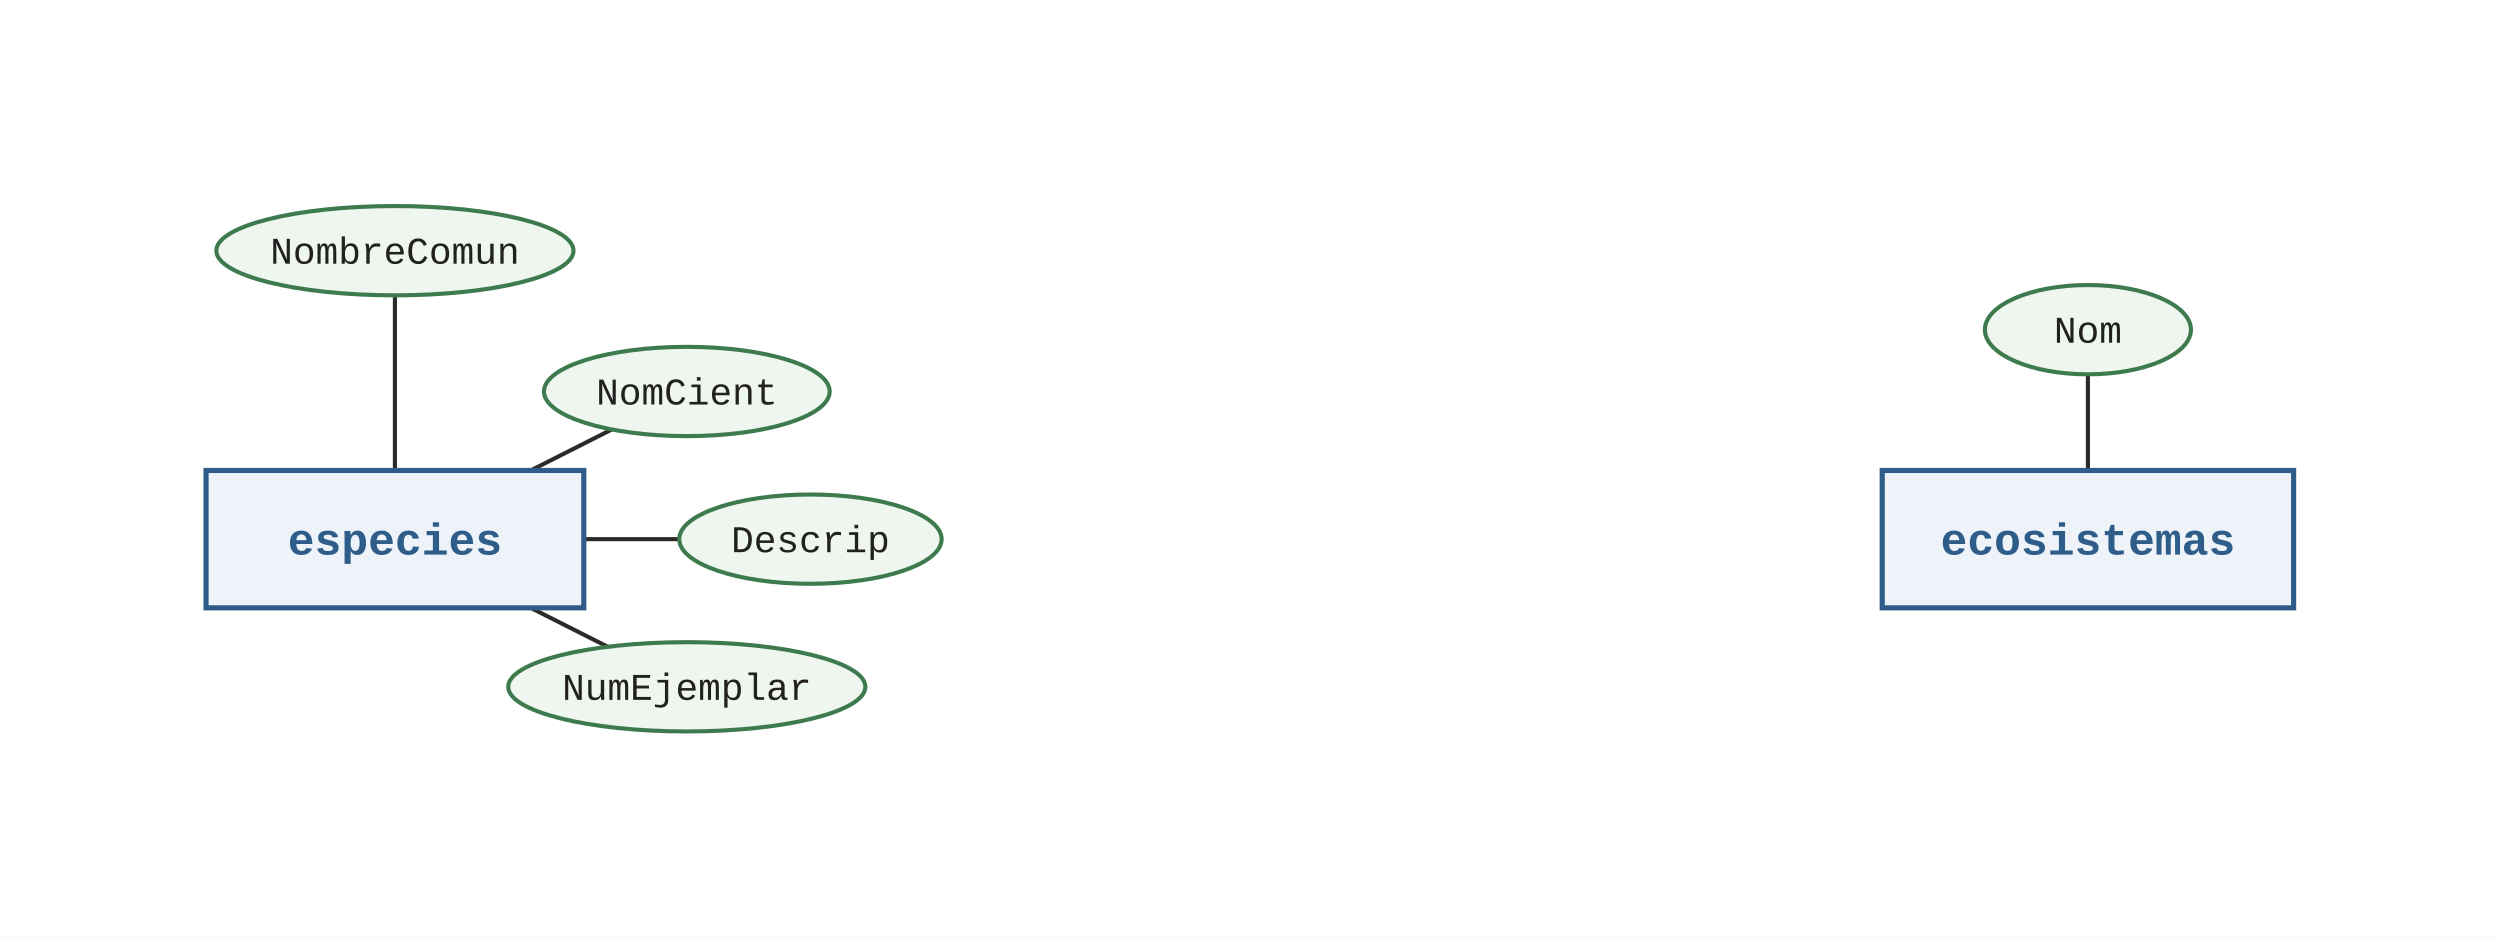
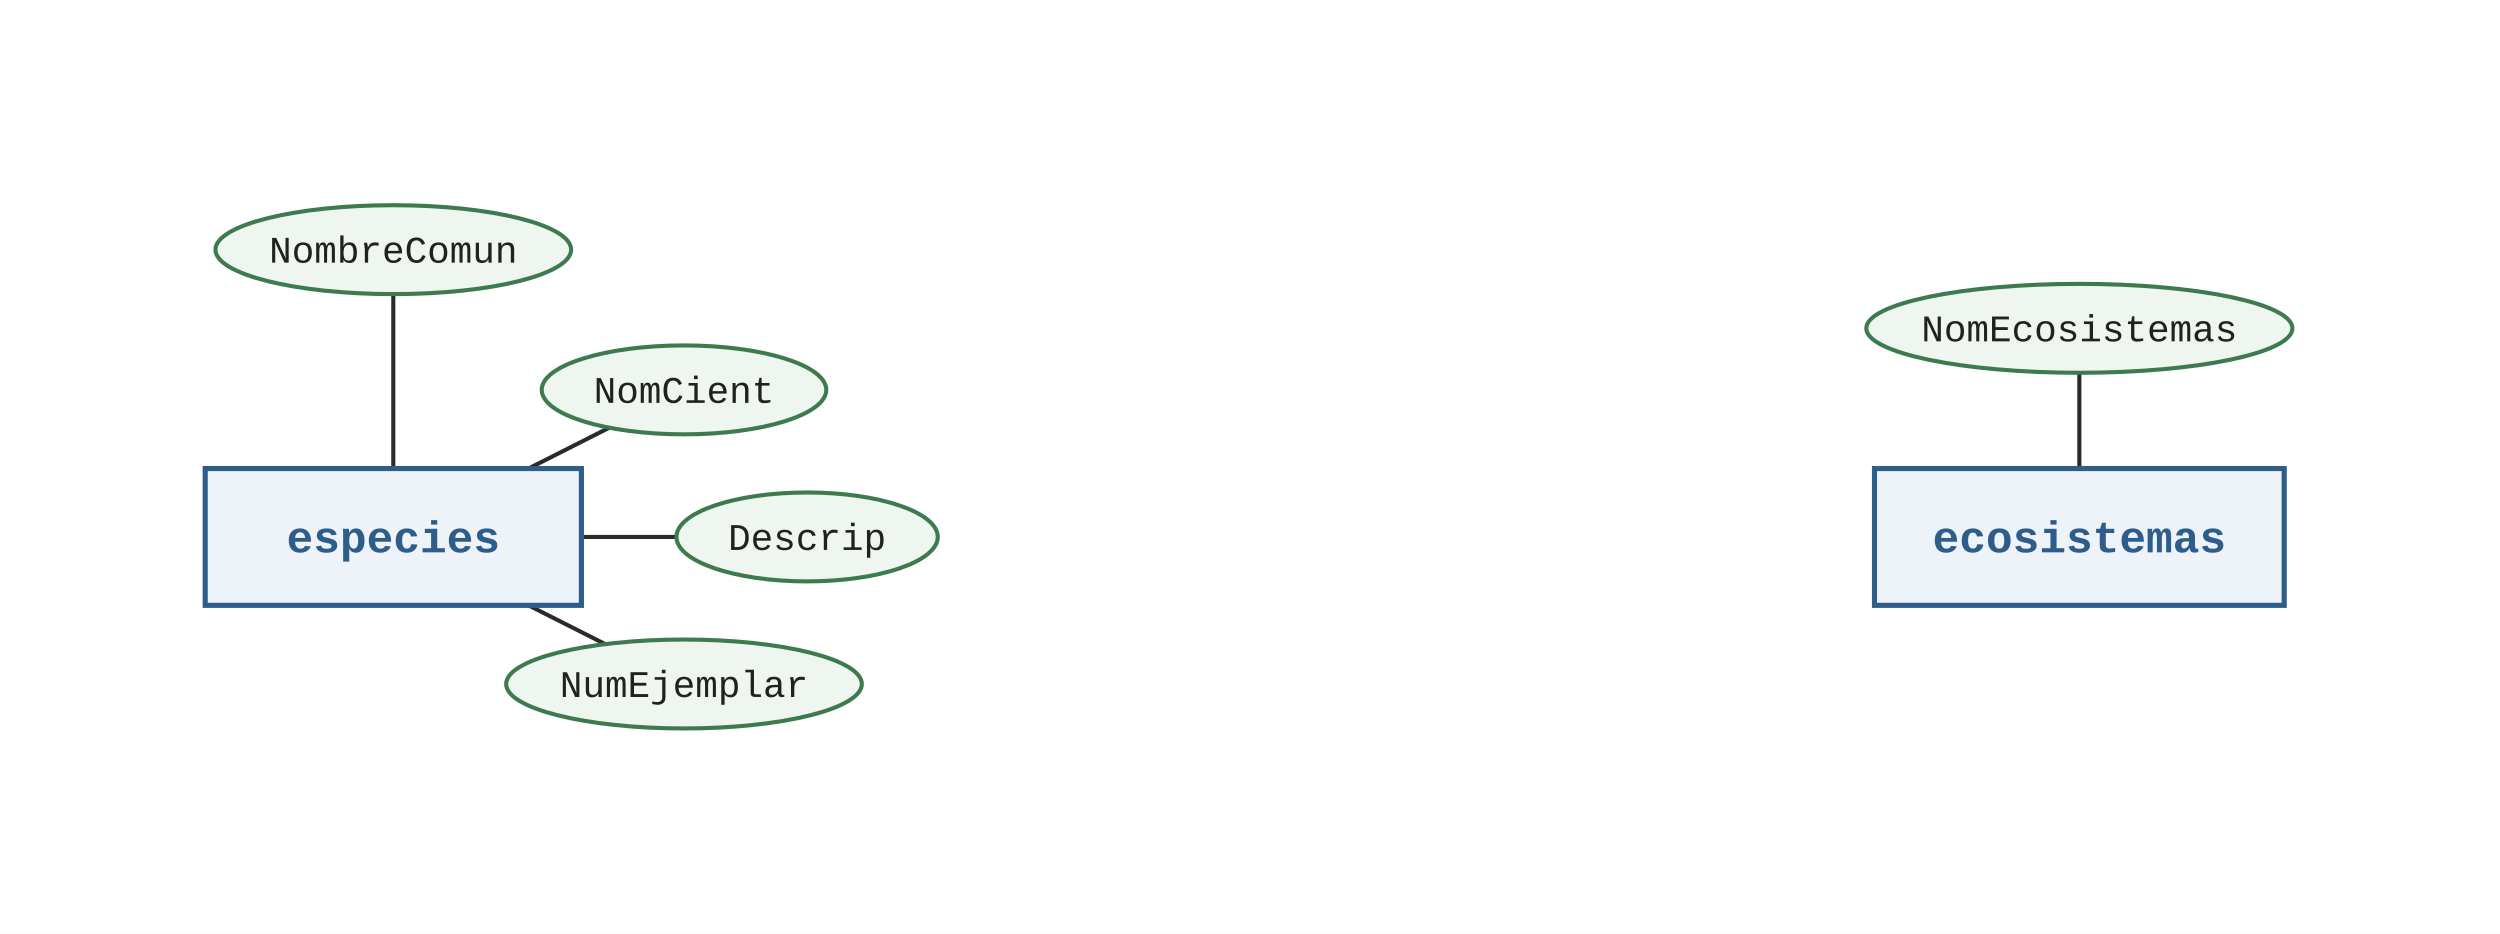
- <svg xmlns="http://www.w3.org/2000/svg" viewBox="2226 1476 728 273" width="728" height="273">
+ <svg xmlns="http://www.w3.org/2000/svg" viewBox="2226 1476 731 273" width="731" height="273">
  <style>.ln{stroke:#2B2A27;stroke-width:1.2}.mk{stroke:#2B2A27;stroke-width:1.5;fill:none}.mo{fill:#FFFFFF;stroke:#2B2A27;stroke-width:1.5}
.ent{fill:#EDF3F9;stroke:#2F5D8A;stroke-width:1.5}.dia{fill:#FBF2E0;stroke:#9C6510;stroke-width:1.5}.att{fill:#EEF6EF;stroke:#3D7A4E;stroke-width:1.2}.att.key{fill:#F3EDFB;stroke:#7A4FB8}.att.dr{stroke-dasharray:4 3}
.ent.in,.dia.in{fill:none}.dup{stroke:#C0362C;stroke-width:2.4}
.tx{fill:#22211F;font:11px Consolas,'JetBrains Mono','Courier New',monospace}.txk{fill:#6B3FA8;font-weight:600}.tb{font:600 13px Consolas,'JetBrains Mono','Courier New',monospace;fill:#2F5D8A}.tr{font:600 12px Consolas,'JetBrains Mono','Courier New',monospace;fill:#9C6510}.tt{font:600 10px Consolas,'JetBrains Mono','Courier New',monospace;fill:#6B6A64}
.ul{stroke:#6B3FA8;stroke-width:1}.ul.p{stroke-dasharray:3 2}.card{font:600 11px Consolas,'JetBrains Mono','Courier New',monospace;fill:#A2441C;paint-order:stroke;stroke:#FFFFFF;stroke-width:4px;stroke-linejoin:round}.cardq{fill:#6B6A64}
.tbox{fill:#FFFFFF;stroke:#A9B2C0;stroke-width:1}.thd{fill:#33557F}.thx{font:600 12.5px Consolas,'JetBrains Mono','Courier New',monospace;fill:#FFFFFF}.cx{font:11.5px Consolas,'JetBrains Mono','Courier New',monospace;fill:#22211F}.cpk{fill:#6B3FA8;font-weight:600}.cfk{fill:#A3304A}.cty{fill:#6B6A64;font-weight:400}.uq{font:600 9px Consolas,'JetBrains Mono','Courier New',monospace;fill:#2A7F8F}
.lk{stroke:#6B6A64;stroke-width:1.4;fill:none}.lk.dash{stroke-dasharray:6 4}.lkm{stroke:#6B6A64;stroke-width:1.5;fill:none}.lko{fill:#FFFFFF;stroke:#6B6A64;stroke-width:1.5}
.ipk{fill:#8E5FD0}.ifk{fill:#B4364E}.icol{fill:#2A7F8F}.inul{fill:none;stroke:#2A7F8F;stroke-width:1.3}
.rbox{fill:#FFFFFF;stroke:#22211F;stroke-width:1.1}.rnm{font:600 12.5px Consolas,'JetBrains Mono','Courier New',monospace;fill:#2F5D8A}.rcol{font:12px Consolas,'JetBrains Mono','Courier New',monospace;fill:#22211F}.rpk{font-weight:700;fill:#6B3FA8}.rfk{fill:#A3304A}.rul{stroke:#6B3FA8;stroke-width:1.1}
.rtag{font:600 9.5px Consolas,'JetBrains Mono','Courier New',monospace;fill:#6B6A64}.rarr{fill:none;stroke:#B4364E;stroke-width:1.1}.rhead{fill:#B4364E}
.ent.hd,.dia.hd{fill:none}.ktag{font:700 9px Consolas,'JetBrains Mono','Courier New',monospace;fill:#6B6A64}.rlab{fill:#FFFFFF;stroke:none;opacity:.92}.dia.assoc{stroke-dasharray:5 3}.ln.lid{stroke-width:2.2}.isal{fill:#9C6510}.skt{fill:#2F5D8A}
.thx.dup{fill:#FFC2BD}.cx.dup,.rnm.dup,.rcol.dup{fill:#C0362C;text-decoration:underline}
.note{stroke-width:1.2}.note-fold{stroke-width:1.2}.nc-y{fill:#FFF4C2;stroke:#D2AE36}.nc-b{fill:#DDEBFA;stroke:#7AA3D6}.nc-g{fill:#DFF2E1;stroke:#7DBB87}.nc-p{fill:#FBE1EC;stroke:#D98AAE}.note-fold{filter:brightness(.93)}.note-tx{font:12px 'Segoe UI',Arial,sans-serif;fill:#2B2A27}</style>
-   <rect x="2226" y="1476" width="728" height="273" fill="#ffffff" />
+   <rect x="2226" y="1476" width="731" height="273" fill="#ffffff" />
  <line x1="2341" y1="1633" x2="2341" y2="1549" class="ln" />
  <line x1="2341" y1="1633" x2="2426" y2="1590" class="ln" />
  <line x1="2341" y1="1633" x2="2462" y2="1633" class="ln" />
  <line x1="2341" y1="1633" x2="2426" y2="1676" class="ln" />
  <line x1="2834" y1="1633" x2="2834" y2="1572" class="ln" />
  <g class="node" data-id="nmwmlq3st1nugp1q">
    <rect x="2286" y="1613" width="110" height="40" class="ent" />
    <text x="2341" y="1637.5" text-anchor="middle" class="tb">especies</text>
  </g>
  <g class="node" data-id="nmwmlq9kf1nv612j">
    <ellipse cx="2341" cy="1549" rx="52" ry="13" class="att" />
    <text x="2341" y="1552.8" text-anchor="middle" class="tx">NombreComun</text>
  </g>
  <g class="node" data-id="nmwmlqhdt1nxv91i">
    <ellipse cx="2426" cy="1590" rx="41.6" ry="13" class="att" />
    <text x="2426" y="1593.8" text-anchor="middle" class="tx">NomCient</text>
  </g>
  <g class="node" data-id="nmwmlqosf1nzrpx4">
    <ellipse cx="2462" cy="1633" rx="38.2" ry="13" class="att" />
    <text x="2462" y="1636.8" text-anchor="middle" class="tx">Descrip</text>
  </g>
  <g class="node" data-id="nmwmls3cg1o16fms">
    <ellipse cx="2426" cy="1676" rx="52" ry="13" class="att" />
    <text x="2426" y="1679.8" text-anchor="middle" class="tx">NumEjemplar</text>
  </g>
  <g class="node" data-id="nmwmlsuwk1o544am">
    <rect x="2774.1" y="1613" width="119.8" height="40" class="ent" />
    <text x="2834" y="1637.5" text-anchor="middle" class="tb">ecosistemas</text>
  </g>
  <g class="node" data-id="nmwmlt76j1o6eex8">
-     <ellipse cx="2834" cy="1572" rx="30" ry="13" class="att" />
-     <text x="2834" y="1575.8" text-anchor="middle" class="tx">Nom</text>
+     <ellipse cx="2834" cy="1572" rx="62.3" ry="13" class="att" />
+     <text x="2834" y="1575.8" text-anchor="middle" class="tx">NomEcosistemas</text>
  </g>
</svg>
